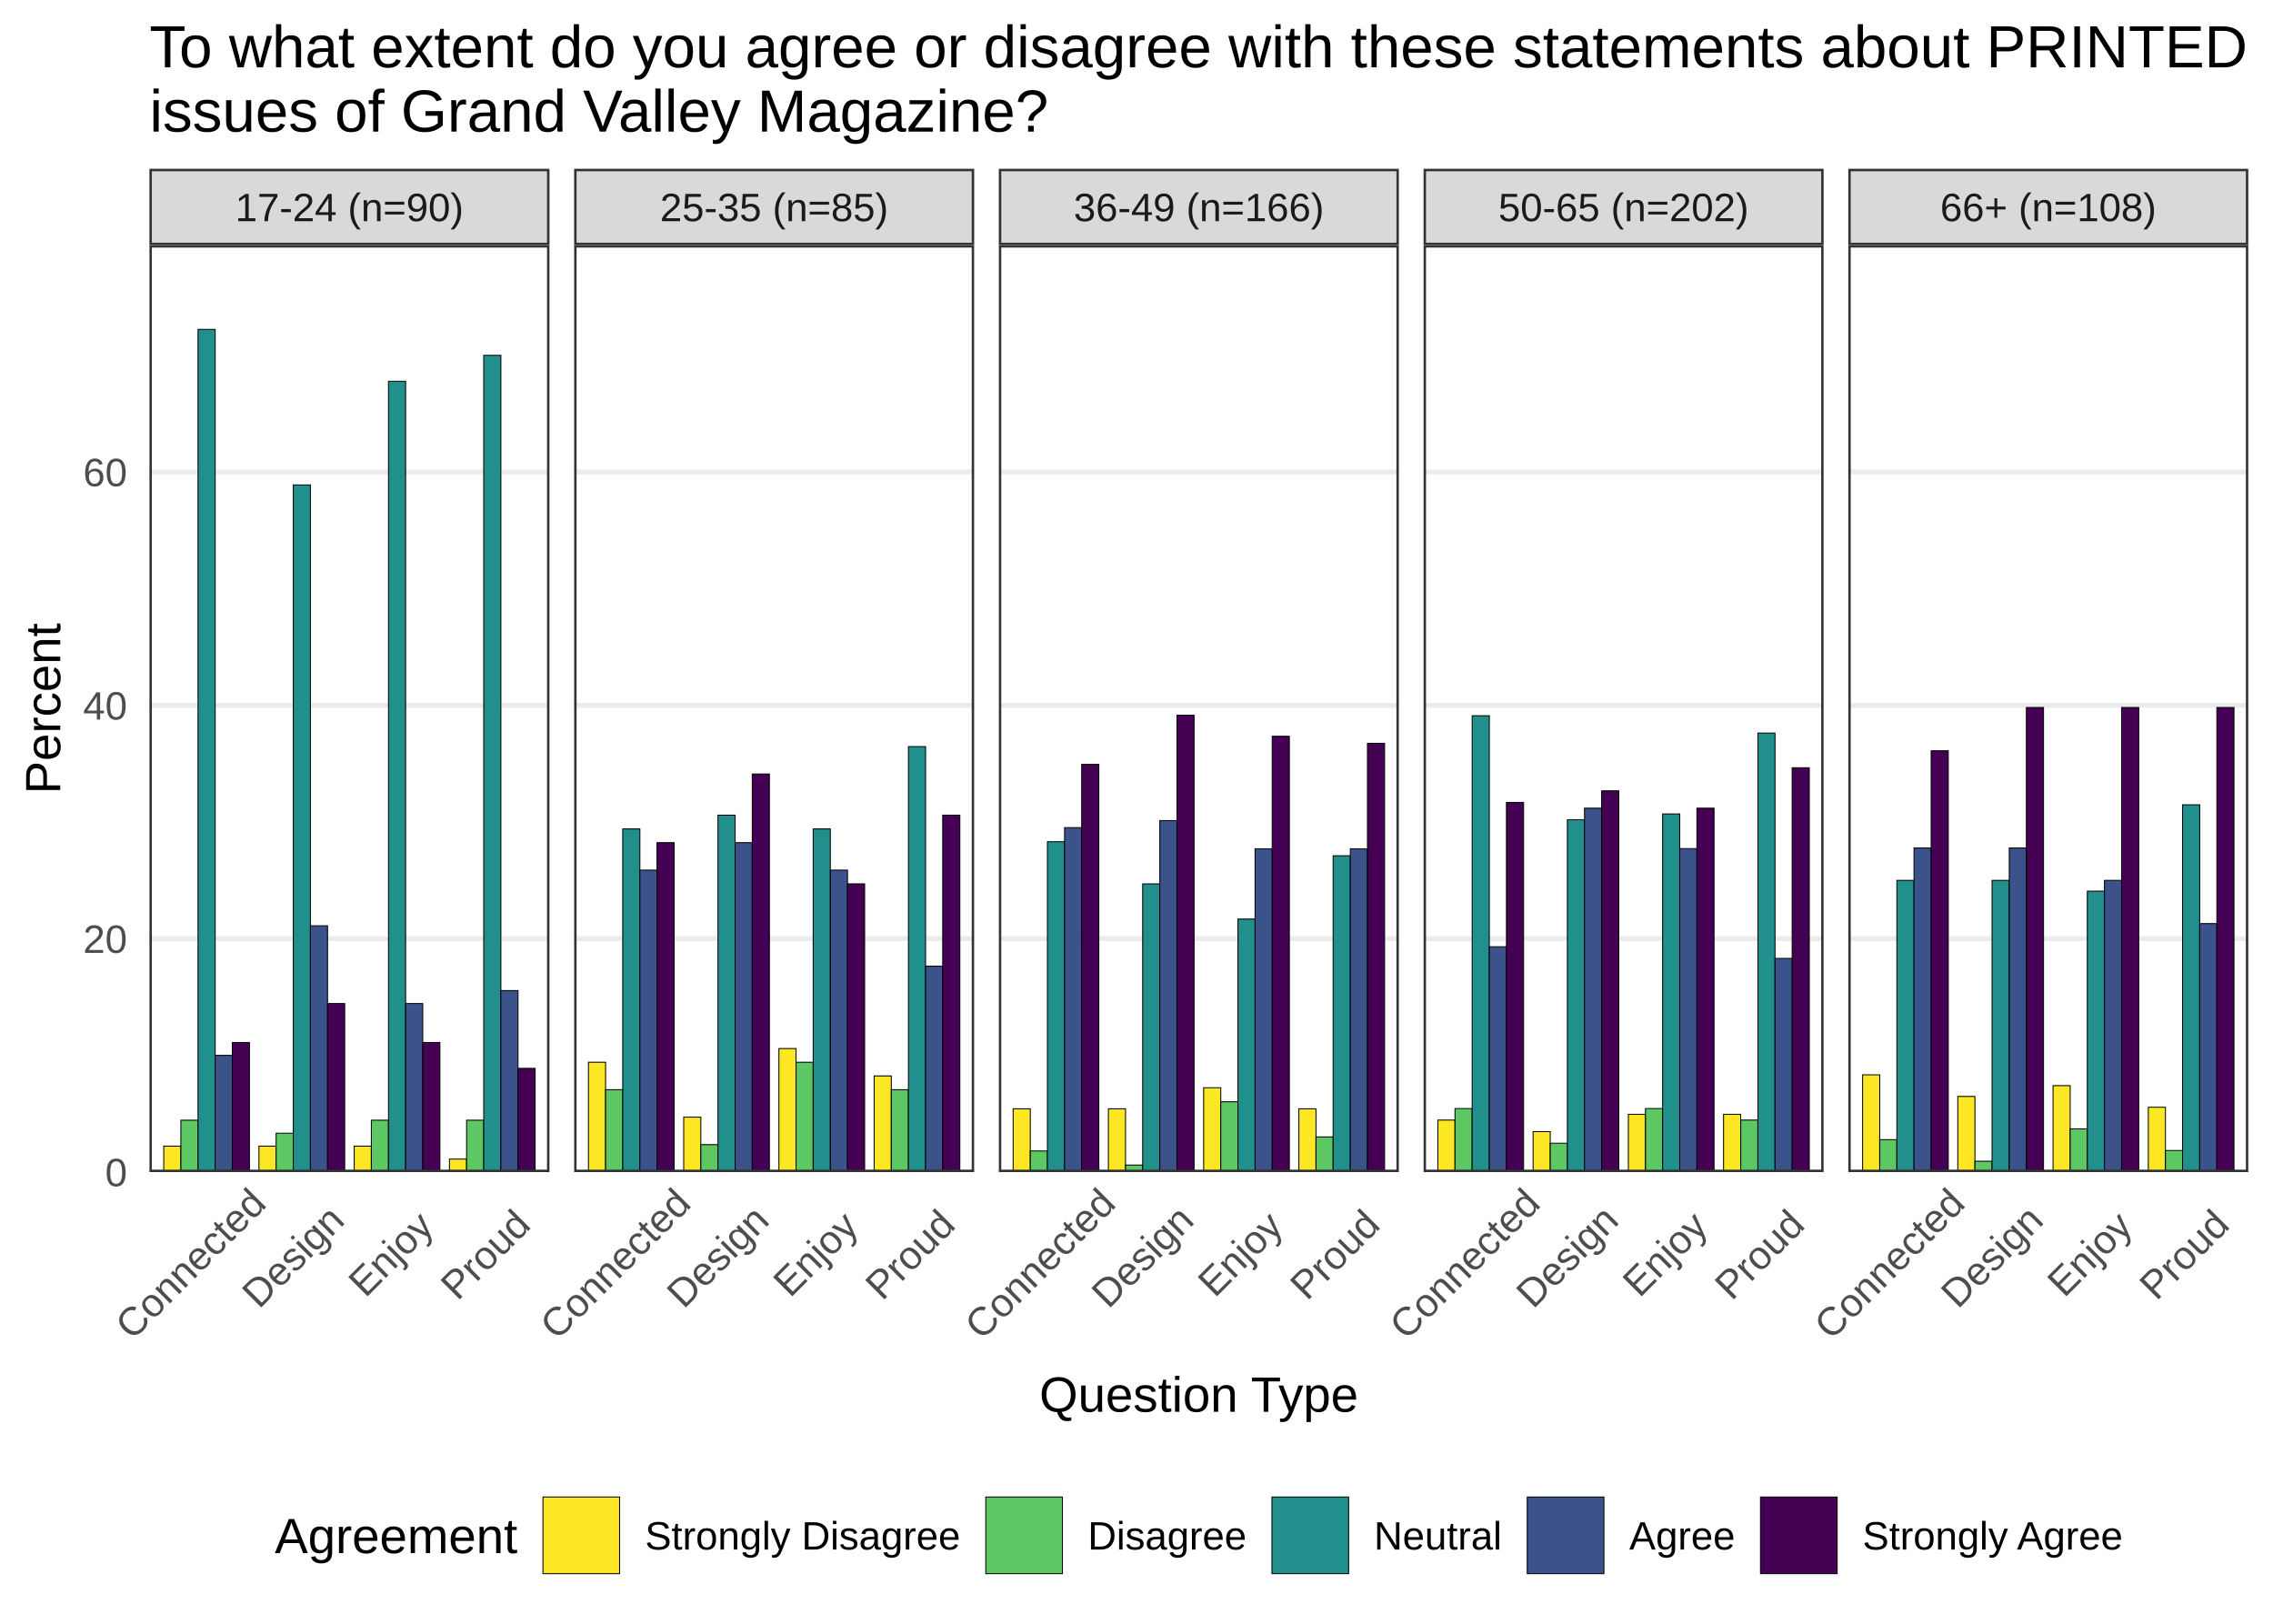
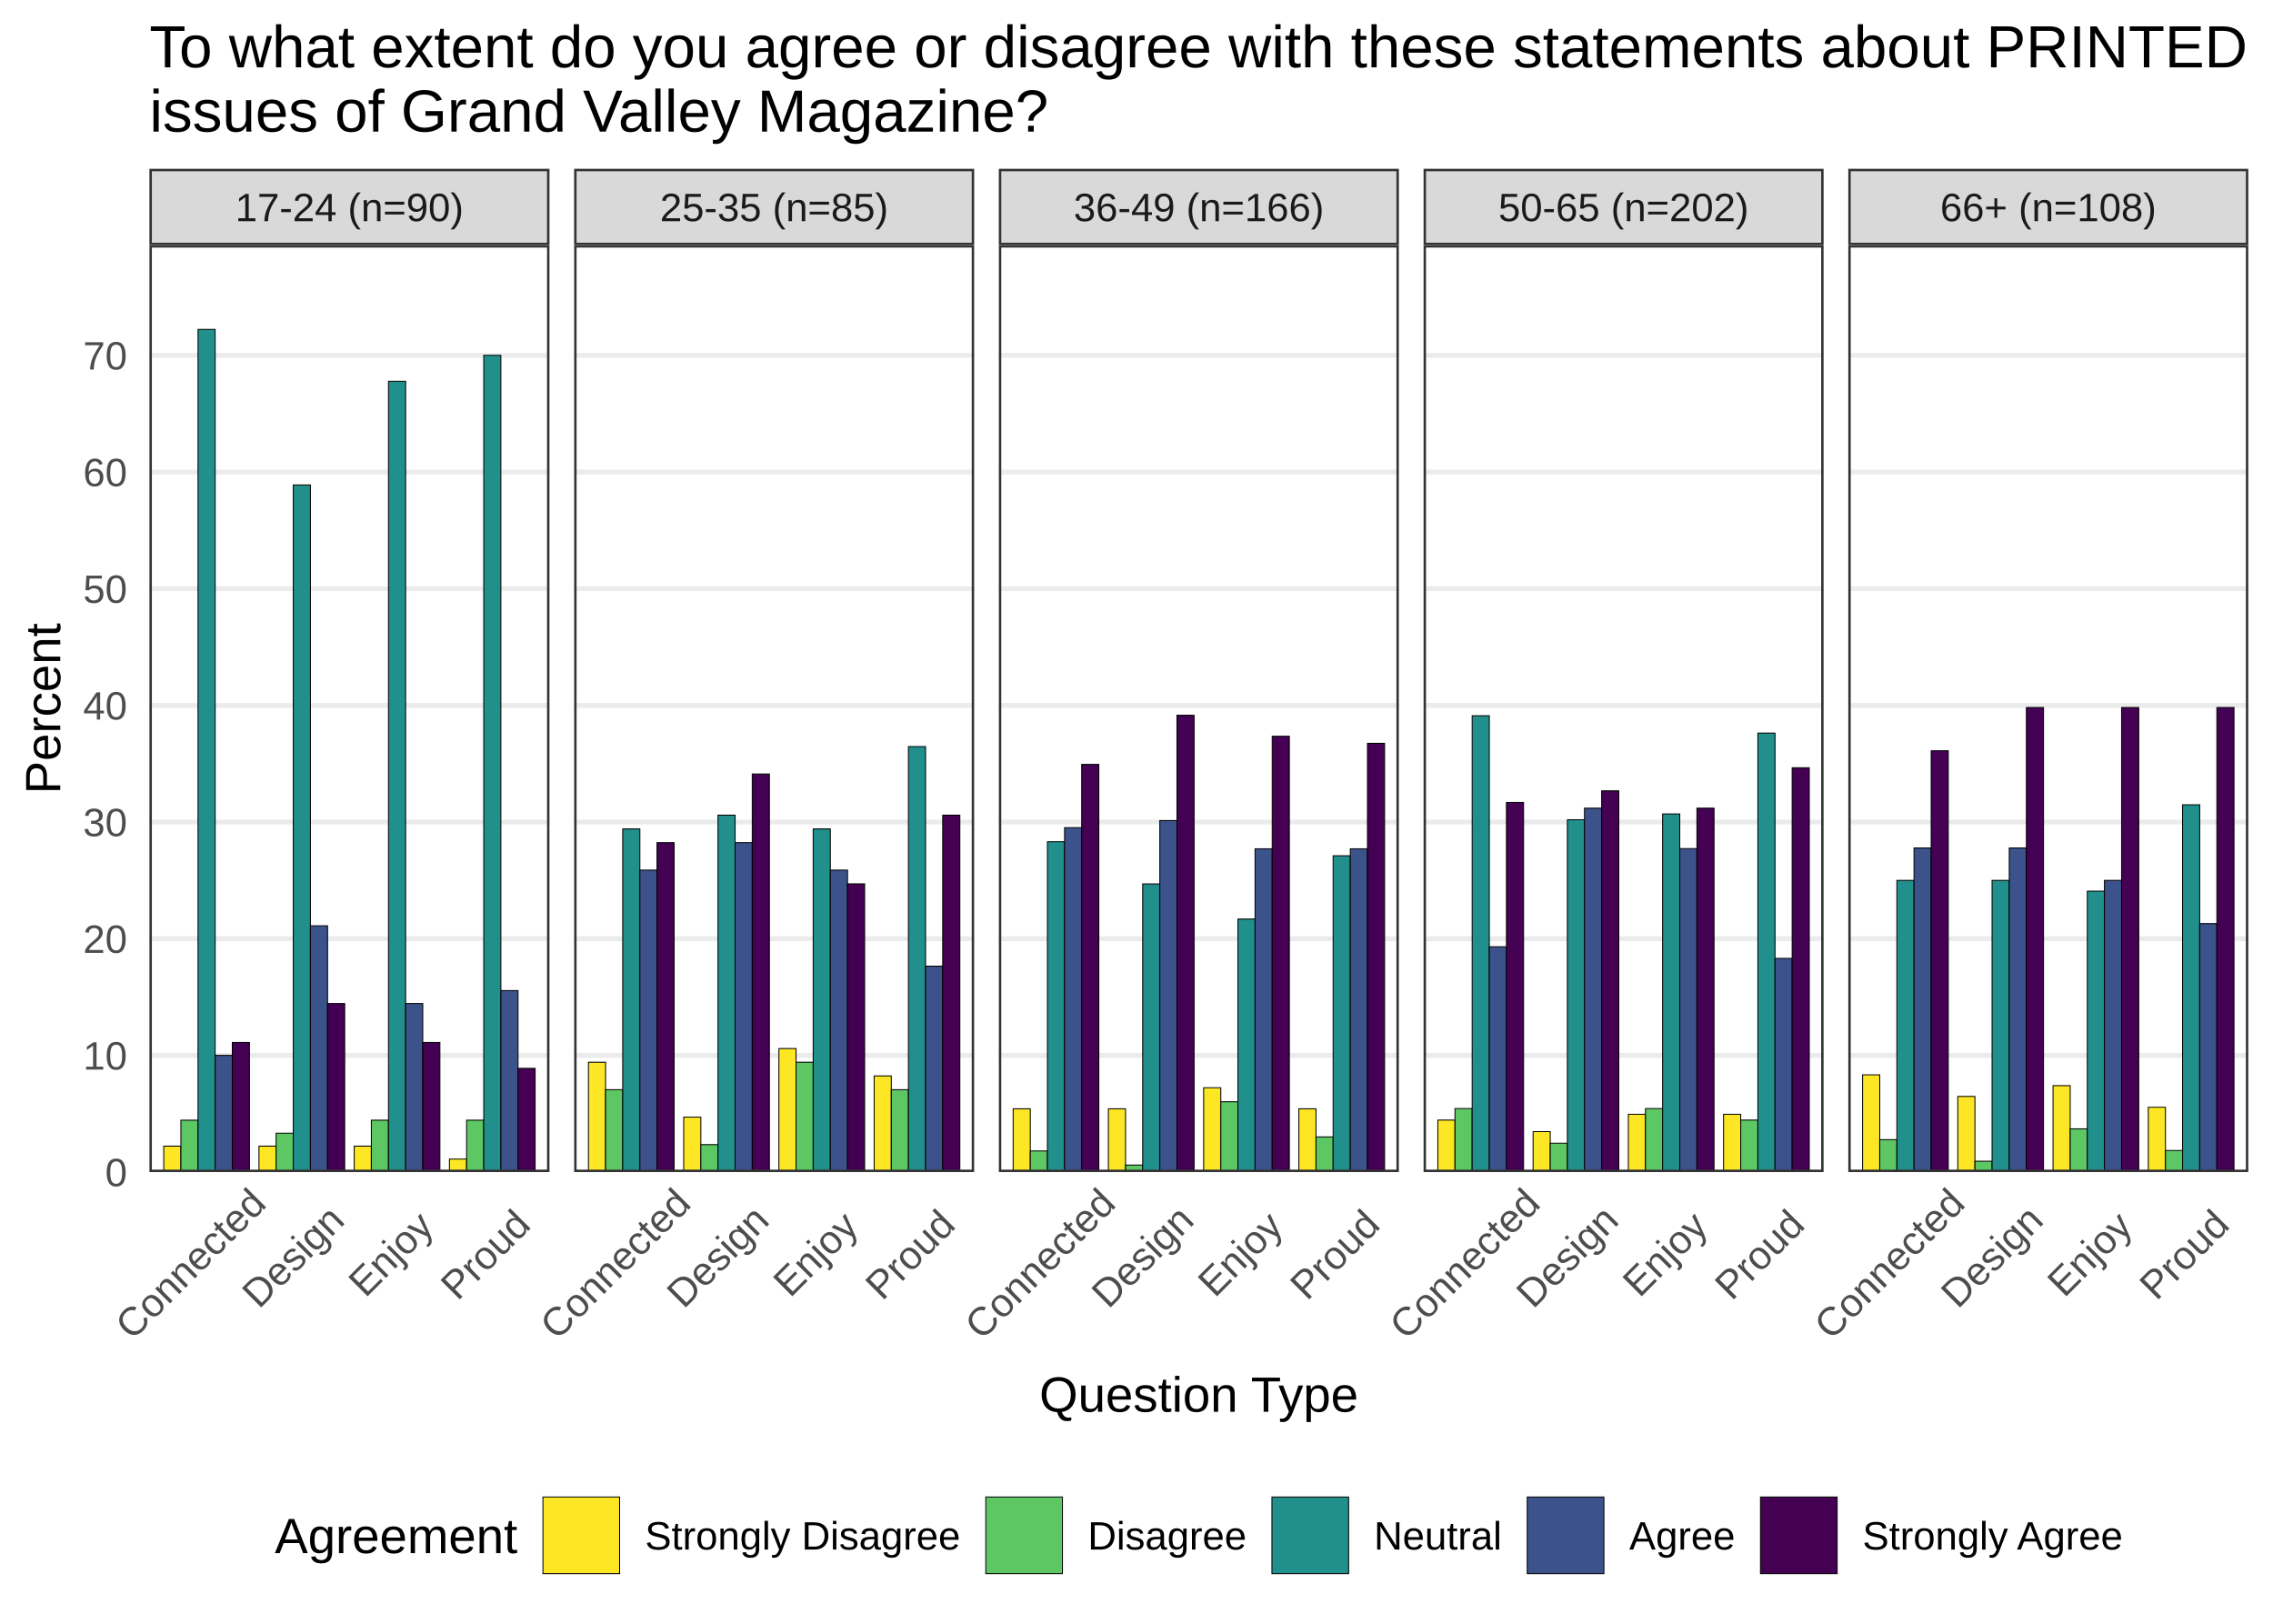
<svg xmlns="http://www.w3.org/2000/svg" class="svglite" width="504.00pt" height="360.00pt" viewBox="0 0 504.00 360.00">
  <defs>
    <style type="text/css">
    .svglite line, .svglite polyline, .svglite polygon, .svglite path, .svglite rect, .svglite circle {
      fill: none;
      stroke: #000000;
      stroke-linecap: round;
      stroke-linejoin: round;
      stroke-miterlimit: 10.00;
    }
    .svglite text {
      white-space: pre;
    }
  </style>
  </defs>
  <rect width="100%" height="100%" style="stroke: none; fill: #FFFFFF;" />
  <defs>
    <clipPath id="cpMC4wMHw1MDQuMDB8MC4wMHwzNjAuMDA=">
      <rect x="0.00" y="0.00" width="504.00" height="360.00" />
    </clipPath>
  </defs>
  <g clip-path="url(#cpMC4wMHw1MDQuMDB8MC4wMHwzNjAuMDA=)">
    <rect x="0" y="0.00" width="504.00" height="360.00" style="stroke-width: 1.07; stroke: #FFFFFF; fill: #FFFFFF;" />
  </g>
  <defs>
    <clipPath id="cpMzMuMTR8MTIxLjgzfDU0LjM1fDI1OS44Ng==">
      <rect x="33.14" y="54.35" width="88.69" height="205.51" />
    </clipPath>
  </defs>
  <g clip-path="url(#cpMzMuMTR8MTIxLjgzfDU0LjM1fDI1OS44Ng==)">
    <rect x="33.14" y="54.35" width="88.69" height="205.51" style="stroke-width: 1.07; stroke: none; fill: #FFFFFF;" />
    <polyline points="33.14,259.86 121.83,259.86 " style="stroke-width: 1.07; stroke: #EBEBEB; stroke-linecap: butt;" />
+     <polyline points="33.14,233.99 121.83,233.99 " style="stroke-width: 1.07; stroke: #EBEBEB; stroke-linecap: butt;" />
    <polyline points="33.14,208.12 121.83,208.12 " style="stroke-width: 1.07; stroke: #EBEBEB; stroke-linecap: butt;" />
+     <polyline points="33.14,182.25 121.83,182.25 " style="stroke-width: 1.07; stroke: #EBEBEB; stroke-linecap: butt;" />
    <polyline points="33.14,156.39 121.83,156.39 " style="stroke-width: 1.07; stroke: #EBEBEB; stroke-linecap: butt;" />
+     <polyline points="33.14,130.52 121.83,130.52 " style="stroke-width: 1.07; stroke: #EBEBEB; stroke-linecap: butt;" />
    <polyline points="33.14,104.65 121.83,104.65 " style="stroke-width: 1.07; stroke: #EBEBEB; stroke-linecap: butt;" />
+     <polyline points="33.14,78.78 121.83,78.78 " style="stroke-width: 1.07; stroke: #EBEBEB; stroke-linecap: butt;" />
    <rect x="36.31" y="254.11" width="3.80" height="5.75" style="stroke-width: 0.21; stroke-linecap: butt; stroke-linejoin: miter; fill: #FDE725;" />
    <rect x="40.11" y="248.36" width="3.80" height="11.50" style="stroke-width: 0.21; stroke-linecap: butt; stroke-linejoin: miter; fill: #5DC863;" />
    <rect x="43.91" y="73.03" width="3.80" height="186.82" style="stroke-width: 0.21; stroke-linecap: butt; stroke-linejoin: miter; fill: #21908C;" />
    <rect x="47.71" y="233.99" width="3.80" height="25.87" style="stroke-width: 0.21; stroke-linecap: butt; stroke-linejoin: miter; fill: #3B528B;" />
    <rect x="51.51" y="231.12" width="3.80" height="28.74" style="stroke-width: 0.21; stroke-linecap: butt; stroke-linejoin: miter; fill: #440154;" />
    <rect x="57.42" y="254.11" width="3.80" height="5.75" style="stroke-width: 0.21; stroke-linecap: butt; stroke-linejoin: miter; fill: #FDE725;" />
    <rect x="61.22" y="251.24" width="3.80" height="8.62" style="stroke-width: 0.21; stroke-linecap: butt; stroke-linejoin: miter; fill: #5DC863;" />
    <rect x="65.03" y="107.52" width="3.80" height="152.33" style="stroke-width: 0.21; stroke-linecap: butt; stroke-linejoin: miter; fill: #21908C;" />
    <rect x="68.83" y="205.25" width="3.80" height="54.61" style="stroke-width: 0.21; stroke-linecap: butt; stroke-linejoin: miter; fill: #3B528B;" />
    <rect x="72.63" y="222.49" width="3.80" height="37.36" style="stroke-width: 0.21; stroke-linecap: butt; stroke-linejoin: miter; fill: #440154;" />
    <rect x="78.54" y="254.11" width="3.80" height="5.75" style="stroke-width: 0.21; stroke-linecap: butt; stroke-linejoin: miter; fill: #FDE725;" />
    <rect x="82.34" y="248.36" width="3.80" height="11.50" style="stroke-width: 0.21; stroke-linecap: butt; stroke-linejoin: miter; fill: #5DC863;" />
    <rect x="86.14" y="84.53" width="3.80" height="175.33" style="stroke-width: 0.21; stroke-linecap: butt; stroke-linejoin: miter; fill: #21908C;" />
    <rect x="89.94" y="222.49" width="3.80" height="37.36" style="stroke-width: 0.21; stroke-linecap: butt; stroke-linejoin: miter; fill: #3B528B;" />
    <rect x="93.74" y="231.12" width="3.80" height="28.74" style="stroke-width: 0.21; stroke-linecap: butt; stroke-linejoin: miter; fill: #440154;" />
    <rect x="99.66" y="256.98" width="3.80" height="2.87" style="stroke-width: 0.21; stroke-linecap: butt; stroke-linejoin: miter; fill: #FDE725;" />
    <rect x="103.46" y="248.36" width="3.80" height="11.50" style="stroke-width: 0.21; stroke-linecap: butt; stroke-linejoin: miter; fill: #5DC863;" />
    <rect x="107.26" y="78.78" width="3.80" height="181.08" style="stroke-width: 0.21; stroke-linecap: butt; stroke-linejoin: miter; fill: #21908C;" />
    <rect x="111.06" y="219.62" width="3.80" height="40.24" style="stroke-width: 0.21; stroke-linecap: butt; stroke-linejoin: miter; fill: #3B528B;" />
    <rect x="114.86" y="236.86" width="3.80" height="22.99" style="stroke-width: 0.21; stroke-linecap: butt; stroke-linejoin: miter; fill: #440154;" />
    <rect x="33.14" y="54.35" width="88.69" height="205.51" style="stroke-width: 1.07; stroke: #333333;" />
  </g>
  <g clip-path="url(#cpMC4wMHw1MDQuMDB8MC4wMHwzNjAuMDA=)">
</g>
  <defs>
    <clipPath id="cpMTI3LjMxfDIxNi4wMHw1NC4zNXwyNTkuODY=">
      <rect x="127.31" y="54.35" width="88.69" height="205.51" />
    </clipPath>
  </defs>
  <g clip-path="url(#cpMTI3LjMxfDIxNi4wMHw1NC4zNXwyNTkuODY=)">
    <rect x="127.31" y="54.35" width="88.69" height="205.51" style="stroke-width: 1.07; stroke: none; fill: #FFFFFF;" />
    <polyline points="127.31,259.86 216.00,259.86 " style="stroke-width: 1.07; stroke: #EBEBEB; stroke-linecap: butt;" />
+     <polyline points="127.31,233.99 216.00,233.99 " style="stroke-width: 1.07; stroke: #EBEBEB; stroke-linecap: butt;" />
    <polyline points="127.31,208.12 216.00,208.12 " style="stroke-width: 1.07; stroke: #EBEBEB; stroke-linecap: butt;" />
+     <polyline points="127.31,182.25 216.00,182.25 " style="stroke-width: 1.07; stroke: #EBEBEB; stroke-linecap: butt;" />
    <polyline points="127.31,156.39 216.00,156.39 " style="stroke-width: 1.07; stroke: #EBEBEB; stroke-linecap: butt;" />
+     <polyline points="127.31,130.52 216.00,130.52 " style="stroke-width: 1.07; stroke: #EBEBEB; stroke-linecap: butt;" />
    <polyline points="127.31,104.65 216.00,104.65 " style="stroke-width: 1.07; stroke: #EBEBEB; stroke-linecap: butt;" />
+     <polyline points="127.31,78.78 216.00,78.78 " style="stroke-width: 1.07; stroke: #EBEBEB; stroke-linecap: butt;" />
    <rect x="130.48" y="235.51" width="3.80" height="24.35" style="stroke-width: 0.21; stroke-linecap: butt; stroke-linejoin: miter; fill: #FDE725;" />
    <rect x="134.28" y="241.60" width="3.80" height="18.26" style="stroke-width: 0.21; stroke-linecap: butt; stroke-linejoin: miter; fill: #5DC863;" />
    <rect x="138.08" y="183.78" width="3.80" height="76.08" style="stroke-width: 0.21; stroke-linecap: butt; stroke-linejoin: miter; fill: #21908C;" />
    <rect x="141.88" y="192.91" width="3.80" height="66.95" style="stroke-width: 0.21; stroke-linecap: butt; stroke-linejoin: miter; fill: #3B528B;" />
    <rect x="145.68" y="186.82" width="3.80" height="73.04" style="stroke-width: 0.21; stroke-linecap: butt; stroke-linejoin: miter; fill: #440154;" />
    <rect x="151.60" y="247.68" width="3.80" height="12.17" style="stroke-width: 0.21; stroke-linecap: butt; stroke-linejoin: miter; fill: #FDE725;" />
    <rect x="155.40" y="253.77" width="3.80" height="6.09" style="stroke-width: 0.21; stroke-linecap: butt; stroke-linejoin: miter; fill: #5DC863;" />
    <rect x="159.20" y="180.73" width="3.80" height="79.13" style="stroke-width: 0.21; stroke-linecap: butt; stroke-linejoin: miter; fill: #21908C;" />
    <rect x="163.00" y="186.82" width="3.80" height="73.04" style="stroke-width: 0.21; stroke-linecap: butt; stroke-linejoin: miter; fill: #3B528B;" />
    <rect x="166.80" y="171.60" width="3.80" height="88.26" style="stroke-width: 0.21; stroke-linecap: butt; stroke-linejoin: miter; fill: #440154;" />
    <rect x="172.71" y="232.47" width="3.80" height="27.39" style="stroke-width: 0.21; stroke-linecap: butt; stroke-linejoin: miter; fill: #FDE725;" />
    <rect x="176.51" y="235.51" width="3.80" height="24.35" style="stroke-width: 0.21; stroke-linecap: butt; stroke-linejoin: miter; fill: #5DC863;" />
    <rect x="180.31" y="183.78" width="3.80" height="76.08" style="stroke-width: 0.21; stroke-linecap: butt; stroke-linejoin: miter; fill: #21908C;" />
    <rect x="184.12" y="192.91" width="3.80" height="66.95" style="stroke-width: 0.21; stroke-linecap: butt; stroke-linejoin: miter; fill: #3B528B;" />
    <rect x="187.92" y="195.95" width="3.80" height="63.91" style="stroke-width: 0.21; stroke-linecap: butt; stroke-linejoin: miter; fill: #440154;" />
    <rect x="193.83" y="238.55" width="3.80" height="21.30" style="stroke-width: 0.21; stroke-linecap: butt; stroke-linejoin: miter; fill: #FDE725;" />
    <rect x="197.63" y="241.60" width="3.80" height="18.26" style="stroke-width: 0.21; stroke-linecap: butt; stroke-linejoin: miter; fill: #5DC863;" />
    <rect x="201.43" y="165.52" width="3.80" height="94.34" style="stroke-width: 0.21; stroke-linecap: butt; stroke-linejoin: miter; fill: #21908C;" />
    <rect x="205.23" y="214.21" width="3.80" height="45.65" style="stroke-width: 0.21; stroke-linecap: butt; stroke-linejoin: miter; fill: #3B528B;" />
    <rect x="209.03" y="180.73" width="3.80" height="79.13" style="stroke-width: 0.21; stroke-linecap: butt; stroke-linejoin: miter; fill: #440154;" />
    <rect x="127.31" y="54.35" width="88.69" height="205.51" style="stroke-width: 1.07; stroke: #333333;" />
  </g>
  <g clip-path="url(#cpMC4wMHw1MDQuMDB8MC4wMHwzNjAuMDA=)">
</g>
  <defs>
    <clipPath id="cpMjIxLjQ4fDMxMC4xOHw1NC4zNXwyNTkuODY=">
      <rect x="221.48" y="54.35" width="88.69" height="205.51" />
    </clipPath>
  </defs>
  <g clip-path="url(#cpMjIxLjQ4fDMxMC4xOHw1NC4zNXwyNTkuODY=)">
    <rect x="221.48" y="54.35" width="88.69" height="205.51" style="stroke-width: 1.07; stroke: none; fill: #FFFFFF;" />
    <polyline points="221.48,259.86 310.18,259.86 " style="stroke-width: 1.07; stroke: #EBEBEB; stroke-linecap: butt;" />
+     <polyline points="221.48,233.99 310.18,233.99 " style="stroke-width: 1.07; stroke: #EBEBEB; stroke-linecap: butt;" />
    <polyline points="221.48,208.12 310.18,208.12 " style="stroke-width: 1.07; stroke: #EBEBEB; stroke-linecap: butt;" />
+     <polyline points="221.48,182.25 310.18,182.25 " style="stroke-width: 1.07; stroke: #EBEBEB; stroke-linecap: butt;" />
    <polyline points="221.48,156.39 310.18,156.39 " style="stroke-width: 1.07; stroke: #EBEBEB; stroke-linecap: butt;" />
+     <polyline points="221.48,130.52 310.18,130.52 " style="stroke-width: 1.07; stroke: #EBEBEB; stroke-linecap: butt;" />
    <polyline points="221.48,104.65 310.18,104.65 " style="stroke-width: 1.07; stroke: #EBEBEB; stroke-linecap: butt;" />
+     <polyline points="221.48,78.78 310.18,78.78 " style="stroke-width: 1.07; stroke: #EBEBEB; stroke-linecap: butt;" />
    <rect x="224.65" y="245.83" width="3.80" height="14.02" style="stroke-width: 0.21; stroke-linecap: butt; stroke-linejoin: miter; fill: #FDE725;" />
    <rect x="228.45" y="255.18" width="3.80" height="4.67" style="stroke-width: 0.21; stroke-linecap: butt; stroke-linejoin: miter; fill: #5DC863;" />
    <rect x="232.25" y="186.62" width="3.80" height="73.24" style="stroke-width: 0.21; stroke-linecap: butt; stroke-linejoin: miter; fill: #21908C;" />
    <rect x="236.05" y="183.50" width="3.80" height="76.36" style="stroke-width: 0.21; stroke-linecap: butt; stroke-linejoin: miter; fill: #3B528B;" />
    <rect x="239.85" y="169.48" width="3.80" height="90.38" style="stroke-width: 0.21; stroke-linecap: butt; stroke-linejoin: miter; fill: #440154;" />
    <rect x="245.77" y="245.83" width="3.80" height="14.02" style="stroke-width: 0.21; stroke-linecap: butt; stroke-linejoin: miter; fill: #FDE725;" />
    <rect x="249.57" y="258.30" width="3.80" height="1.56" style="stroke-width: 0.21; stroke-linecap: butt; stroke-linejoin: miter; fill: #5DC863;" />
    <rect x="253.37" y="195.97" width="3.80" height="63.89" style="stroke-width: 0.21; stroke-linecap: butt; stroke-linejoin: miter; fill: #21908C;" />
    <rect x="257.17" y="181.94" width="3.80" height="77.92" style="stroke-width: 0.21; stroke-linecap: butt; stroke-linejoin: miter; fill: #3B528B;" />
    <rect x="260.97" y="158.57" width="3.80" height="101.29" style="stroke-width: 0.21; stroke-linecap: butt; stroke-linejoin: miter; fill: #440154;" />
    <rect x="266.89" y="241.16" width="3.80" height="18.70" style="stroke-width: 0.21; stroke-linecap: butt; stroke-linejoin: miter; fill: #FDE725;" />
    <rect x="270.69" y="244.27" width="3.80" height="15.58" style="stroke-width: 0.21; stroke-linecap: butt; stroke-linejoin: miter; fill: #5DC863;" />
    <rect x="274.49" y="203.76" width="3.80" height="56.10" style="stroke-width: 0.21; stroke-linecap: butt; stroke-linejoin: miter; fill: #21908C;" />
    <rect x="278.29" y="188.18" width="3.80" height="71.68" style="stroke-width: 0.21; stroke-linecap: butt; stroke-linejoin: miter; fill: #3B528B;" />
    <rect x="282.09" y="163.24" width="3.80" height="96.62" style="stroke-width: 0.21; stroke-linecap: butt; stroke-linejoin: miter; fill: #440154;" />
    <rect x="288.00" y="245.83" width="3.80" height="14.02" style="stroke-width: 0.21; stroke-linecap: butt; stroke-linejoin: miter; fill: #FDE725;" />
    <rect x="291.80" y="252.07" width="3.80" height="7.79" style="stroke-width: 0.21; stroke-linecap: butt; stroke-linejoin: miter; fill: #5DC863;" />
    <rect x="295.60" y="189.73" width="3.80" height="70.12" style="stroke-width: 0.21; stroke-linecap: butt; stroke-linejoin: miter; fill: #21908C;" />
    <rect x="299.41" y="188.18" width="3.80" height="71.68" style="stroke-width: 0.21; stroke-linecap: butt; stroke-linejoin: miter; fill: #3B528B;" />
    <rect x="303.21" y="164.80" width="3.80" height="95.06" style="stroke-width: 0.21; stroke-linecap: butt; stroke-linejoin: miter; fill: #440154;" />
    <rect x="221.48" y="54.35" width="88.69" height="205.51" style="stroke-width: 1.07; stroke: #333333;" />
  </g>
  <g clip-path="url(#cpMC4wMHw1MDQuMDB8MC4wMHwzNjAuMDA=)">
</g>
  <defs>
    <clipPath id="cpMzE1LjY2fDQwNC4zNXw1NC4zNXwyNTkuODY=">
      <rect x="315.66" y="54.35" width="88.69" height="205.51" />
    </clipPath>
  </defs>
  <g clip-path="url(#cpMzE1LjY2fDQwNC4zNXw1NC4zNXwyNTkuODY=)">
    <rect x="315.66" y="54.35" width="88.69" height="205.51" style="stroke-width: 1.07; stroke: none; fill: #FFFFFF;" />
    <polyline points="315.66,259.86 404.35,259.86 " style="stroke-width: 1.07; stroke: #EBEBEB; stroke-linecap: butt;" />
+     <polyline points="315.66,233.99 404.35,233.99 " style="stroke-width: 1.07; stroke: #EBEBEB; stroke-linecap: butt;" />
    <polyline points="315.66,208.12 404.35,208.12 " style="stroke-width: 1.07; stroke: #EBEBEB; stroke-linecap: butt;" />
+     <polyline points="315.66,182.25 404.35,182.25 " style="stroke-width: 1.07; stroke: #EBEBEB; stroke-linecap: butt;" />
    <polyline points="315.66,156.39 404.35,156.39 " style="stroke-width: 1.07; stroke: #EBEBEB; stroke-linecap: butt;" />
+     <polyline points="315.66,130.52 404.35,130.52 " style="stroke-width: 1.07; stroke: #EBEBEB; stroke-linecap: butt;" />
    <polyline points="315.66,104.65 404.35,104.65 " style="stroke-width: 1.07; stroke: #EBEBEB; stroke-linecap: butt;" />
+     <polyline points="315.66,78.78 404.35,78.78 " style="stroke-width: 1.07; stroke: #EBEBEB; stroke-linecap: butt;" />
    <rect x="318.82" y="248.33" width="3.80" height="11.53" style="stroke-width: 0.21; stroke-linecap: butt; stroke-linejoin: miter; fill: #FDE725;" />
    <rect x="322.62" y="245.77" width="3.80" height="14.09" style="stroke-width: 0.21; stroke-linecap: butt; stroke-linejoin: miter; fill: #5DC863;" />
    <rect x="326.43" y="158.69" width="3.80" height="101.17" style="stroke-width: 0.21; stroke-linecap: butt; stroke-linejoin: miter; fill: #21908C;" />
    <rect x="330.23" y="209.91" width="3.80" height="49.94" style="stroke-width: 0.21; stroke-linecap: butt; stroke-linejoin: miter; fill: #3B528B;" />
    <rect x="334.03" y="177.90" width="3.80" height="81.96" style="stroke-width: 0.21; stroke-linecap: butt; stroke-linejoin: miter; fill: #440154;" />
    <rect x="339.94" y="250.89" width="3.80" height="8.96" style="stroke-width: 0.21; stroke-linecap: butt; stroke-linejoin: miter; fill: #FDE725;" />
    <rect x="343.74" y="253.46" width="3.80" height="6.40" style="stroke-width: 0.21; stroke-linecap: butt; stroke-linejoin: miter; fill: #5DC863;" />
    <rect x="347.54" y="181.74" width="3.80" height="78.12" style="stroke-width: 0.21; stroke-linecap: butt; stroke-linejoin: miter; fill: #21908C;" />
    <rect x="351.34" y="179.18" width="3.80" height="80.68" style="stroke-width: 0.21; stroke-linecap: butt; stroke-linejoin: miter; fill: #3B528B;" />
    <rect x="355.14" y="175.34" width="3.80" height="84.52" style="stroke-width: 0.21; stroke-linecap: butt; stroke-linejoin: miter; fill: #440154;" />
    <rect x="361.06" y="247.05" width="3.80" height="12.81" style="stroke-width: 0.21; stroke-linecap: butt; stroke-linejoin: miter; fill: #FDE725;" />
    <rect x="364.86" y="245.77" width="3.80" height="14.09" style="stroke-width: 0.21; stroke-linecap: butt; stroke-linejoin: miter; fill: #5DC863;" />
    <rect x="368.66" y="180.46" width="3.80" height="79.40" style="stroke-width: 0.21; stroke-linecap: butt; stroke-linejoin: miter; fill: #21908C;" />
    <rect x="372.46" y="188.14" width="3.80" height="71.71" style="stroke-width: 0.21; stroke-linecap: butt; stroke-linejoin: miter; fill: #3B528B;" />
    <rect x="376.26" y="179.18" width="3.80" height="80.68" style="stroke-width: 0.21; stroke-linecap: butt; stroke-linejoin: miter; fill: #440154;" />
    <rect x="382.17" y="247.05" width="3.80" height="12.81" style="stroke-width: 0.21; stroke-linecap: butt; stroke-linejoin: miter; fill: #FDE725;" />
    <rect x="385.98" y="248.33" width="3.80" height="11.53" style="stroke-width: 0.21; stroke-linecap: butt; stroke-linejoin: miter; fill: #5DC863;" />
    <rect x="389.78" y="162.53" width="3.80" height="97.33" style="stroke-width: 0.21; stroke-linecap: butt; stroke-linejoin: miter; fill: #21908C;" />
    <rect x="393.58" y="212.48" width="3.80" height="47.38" style="stroke-width: 0.21; stroke-linecap: butt; stroke-linejoin: miter; fill: #3B528B;" />
    <rect x="397.38" y="170.22" width="3.80" height="89.64" style="stroke-width: 0.21; stroke-linecap: butt; stroke-linejoin: miter; fill: #440154;" />
    <rect x="315.66" y="54.35" width="88.69" height="205.51" style="stroke-width: 1.07; stroke: #333333;" />
  </g>
  <g clip-path="url(#cpMC4wMHw1MDQuMDB8MC4wMHwzNjAuMDA=)">
</g>
  <defs>
    <clipPath id="cpNDA5LjgzfDQ5OC41Mnw1NC4zNXwyNTkuODY=">
      <rect x="409.83" y="54.35" width="88.69" height="205.51" />
    </clipPath>
  </defs>
  <g clip-path="url(#cpNDA5LjgzfDQ5OC41Mnw1NC4zNXwyNTkuODY=)">
    <rect x="409.83" y="54.35" width="88.69" height="205.51" style="stroke-width: 1.07; stroke: none; fill: #FFFFFF;" />
    <polyline points="409.83,259.86 498.52,259.86 " style="stroke-width: 1.07; stroke: #EBEBEB; stroke-linecap: butt;" />
+     <polyline points="409.83,233.99 498.52,233.99 " style="stroke-width: 1.07; stroke: #EBEBEB; stroke-linecap: butt;" />
    <polyline points="409.83,208.12 498.52,208.12 " style="stroke-width: 1.07; stroke: #EBEBEB; stroke-linecap: butt;" />
+     <polyline points="409.83,182.25 498.52,182.25 " style="stroke-width: 1.07; stroke: #EBEBEB; stroke-linecap: butt;" />
    <polyline points="409.83,156.39 498.52,156.39 " style="stroke-width: 1.07; stroke: #EBEBEB; stroke-linecap: butt;" />
+     <polyline points="409.83,130.52 498.52,130.52 " style="stroke-width: 1.07; stroke: #EBEBEB; stroke-linecap: butt;" />
    <polyline points="409.83,104.65 498.52,104.65 " style="stroke-width: 1.07; stroke: #EBEBEB; stroke-linecap: butt;" />
+     <polyline points="409.83,78.78 498.52,78.78 " style="stroke-width: 1.07; stroke: #EBEBEB; stroke-linecap: butt;" />
    <rect x="413.00" y="238.30" width="3.80" height="21.56" style="stroke-width: 0.21; stroke-linecap: butt; stroke-linejoin: miter; fill: #FDE725;" />
    <rect x="416.80" y="252.67" width="3.80" height="7.19" style="stroke-width: 0.21; stroke-linecap: butt; stroke-linejoin: miter; fill: #5DC863;" />
    <rect x="420.60" y="195.19" width="3.80" height="64.67" style="stroke-width: 0.21; stroke-linecap: butt; stroke-linejoin: miter; fill: #21908C;" />
    <rect x="424.40" y="188.00" width="3.80" height="71.86" style="stroke-width: 0.21; stroke-linecap: butt; stroke-linejoin: miter; fill: #3B528B;" />
    <rect x="428.20" y="166.45" width="3.80" height="93.41" style="stroke-width: 0.21; stroke-linecap: butt; stroke-linejoin: miter; fill: #440154;" />
    <rect x="434.11" y="243.09" width="3.80" height="16.77" style="stroke-width: 0.21; stroke-linecap: butt; stroke-linejoin: miter; fill: #FDE725;" />
    <rect x="437.91" y="257.46" width="3.80" height="2.40" style="stroke-width: 0.21; stroke-linecap: butt; stroke-linejoin: miter; fill: #5DC863;" />
    <rect x="441.71" y="195.19" width="3.80" height="64.67" style="stroke-width: 0.21; stroke-linecap: butt; stroke-linejoin: miter; fill: #21908C;" />
    <rect x="445.52" y="188.00" width="3.80" height="71.86" style="stroke-width: 0.21; stroke-linecap: butt; stroke-linejoin: miter; fill: #3B528B;" />
    <rect x="449.32" y="156.86" width="3.80" height="102.99" style="stroke-width: 0.21; stroke-linecap: butt; stroke-linejoin: miter; fill: #440154;" />
    <rect x="455.23" y="240.70" width="3.80" height="19.16" style="stroke-width: 0.21; stroke-linecap: butt; stroke-linejoin: miter; fill: #FDE725;" />
    <rect x="459.03" y="250.28" width="3.80" height="9.58" style="stroke-width: 0.21; stroke-linecap: butt; stroke-linejoin: miter; fill: #5DC863;" />
    <rect x="462.83" y="197.58" width="3.80" height="62.27" style="stroke-width: 0.21; stroke-linecap: butt; stroke-linejoin: miter; fill: #21908C;" />
    <rect x="466.63" y="195.19" width="3.80" height="64.67" style="stroke-width: 0.21; stroke-linecap: butt; stroke-linejoin: miter; fill: #3B528B;" />
    <rect x="470.43" y="156.86" width="3.80" height="102.99" style="stroke-width: 0.21; stroke-linecap: butt; stroke-linejoin: miter; fill: #440154;" />
    <rect x="476.35" y="245.49" width="3.80" height="14.37" style="stroke-width: 0.21; stroke-linecap: butt; stroke-linejoin: miter; fill: #FDE725;" />
    <rect x="480.15" y="255.07" width="3.80" height="4.79" style="stroke-width: 0.21; stroke-linecap: butt; stroke-linejoin: miter; fill: #5DC863;" />
    <rect x="483.95" y="178.42" width="3.80" height="81.44" style="stroke-width: 0.21; stroke-linecap: butt; stroke-linejoin: miter; fill: #21908C;" />
    <rect x="487.75" y="204.77" width="3.80" height="55.09" style="stroke-width: 0.21; stroke-linecap: butt; stroke-linejoin: miter; fill: #3B528B;" />
    <rect x="491.55" y="156.86" width="3.80" height="102.99" style="stroke-width: 0.21; stroke-linecap: butt; stroke-linejoin: miter; fill: #440154;" />
    <rect x="409.83" y="54.35" width="88.69" height="205.51" style="stroke-width: 1.07; stroke: #333333;" />
  </g>
  <g clip-path="url(#cpMC4wMHw1MDQuMDB8MC4wMHwzNjAuMDA=)">
</g>
  <defs>
    <clipPath id="cpMzMuMTR8MTIxLjgzfDM3LjQzfDU0LjM1">
      <rect x="33.14" y="37.43" width="88.69" height="16.92" />
    </clipPath>
  </defs>
  <g clip-path="url(#cpMzMuMTR8MTIxLjgzfDM3LjQzfDU0LjM1)">
    <rect x="33.14" y="37.43" width="88.69" height="16.92" style="stroke-width: 1.07; stroke: #333333; fill: #D9D9D9;" />
    <text x="77.48" y="49.04" text-anchor="middle" style="font-size: 8.80px;fill: #1A1A1A; font-family: &quot;Arial&quot;;" textLength="50.65px" lengthAdjust="spacingAndGlyphs">17-24 (n=90)</text>
  </g>
  <g clip-path="url(#cpMC4wMHw1MDQuMDB8MC4wMHwzNjAuMDA=)">
</g>
  <defs>
    <clipPath id="cpMTI3LjMxfDIxNi4wMHwzNy40M3w1NC4zNQ==">
      <rect x="127.31" y="37.43" width="88.69" height="16.92" />
    </clipPath>
  </defs>
  <g clip-path="url(#cpMTI3LjMxfDIxNi4wMHwzNy40M3w1NC4zNQ==)">
    <rect x="127.31" y="37.43" width="88.69" height="16.92" style="stroke-width: 1.07; stroke: #333333; fill: #D9D9D9;" />
    <text x="171.66" y="49.04" text-anchor="middle" style="font-size: 8.80px;fill: #1A1A1A; font-family: &quot;Arial&quot;;" textLength="50.65px" lengthAdjust="spacingAndGlyphs">25-35 (n=85)</text>
  </g>
  <g clip-path="url(#cpMC4wMHw1MDQuMDB8MC4wMHwzNjAuMDA=)">
</g>
  <defs>
    <clipPath id="cpMjIxLjQ4fDMxMC4xOHwzNy40M3w1NC4zNQ==">
      <rect x="221.48" y="37.43" width="88.69" height="16.92" />
    </clipPath>
  </defs>
  <g clip-path="url(#cpMjIxLjQ4fDMxMC4xOHwzNy40M3w1NC4zNQ==)">
    <rect x="221.48" y="37.43" width="88.69" height="16.92" style="stroke-width: 1.07; stroke: #333333; fill: #D9D9D9;" />
    <text x="265.83" y="49.04" text-anchor="middle" style="font-size: 8.80px;fill: #1A1A1A; font-family: &quot;Arial&quot;;" textLength="55.55px" lengthAdjust="spacingAndGlyphs">36-49 (n=166)</text>
  </g>
  <g clip-path="url(#cpMC4wMHw1MDQuMDB8MC4wMHwzNjAuMDA=)">
</g>
  <defs>
    <clipPath id="cpMzE1LjY2fDQwNC4zNXwzNy40M3w1NC4zNQ==">
      <rect x="315.66" y="37.43" width="88.69" height="16.92" />
    </clipPath>
  </defs>
  <g clip-path="url(#cpMzE1LjY2fDQwNC4zNXwzNy40M3w1NC4zNQ==)">
    <rect x="315.66" y="37.43" width="88.69" height="16.92" style="stroke-width: 1.07; stroke: #333333; fill: #D9D9D9;" />
    <text x="360.00" y="49.04" text-anchor="middle" style="font-size: 8.80px;fill: #1A1A1A; font-family: &quot;Arial&quot;;" textLength="55.55px" lengthAdjust="spacingAndGlyphs">50-65 (n=202)</text>
  </g>
  <g clip-path="url(#cpMC4wMHw1MDQuMDB8MC4wMHwzNjAuMDA=)">
</g>
  <defs>
    <clipPath id="cpNDA5LjgzfDQ5OC41MnwzNy40M3w1NC4zNQ==">
      <rect x="409.83" y="37.43" width="88.69" height="16.92" />
    </clipPath>
  </defs>
  <g clip-path="url(#cpNDA5LjgzfDQ5OC41MnwzNy40M3w1NC4zNQ==)">
    <rect x="409.83" y="37.43" width="88.69" height="16.92" style="stroke-width: 1.07; stroke: #333333; fill: #D9D9D9;" />
    <text x="454.17" y="49.04" text-anchor="middle" style="font-size: 8.80px;fill: #1A1A1A; font-family: &quot;Arial&quot;;" textLength="47.97px" lengthAdjust="spacingAndGlyphs">66+ (n=108)</text>
  </g>
  <g clip-path="url(#cpMC4wMHw1MDQuMDB8MC4wMHwzNjAuMDA=)">
    <text transform="translate(44.37,282.31) rotate(-45)" text-anchor="middle" style="font-size: 8.80px;fill: #4D4D4D; font-family: &quot;Arial&quot;;" textLength="45.02px" lengthAdjust="spacingAndGlyphs">Connected </text>
    <text transform="translate(67.10,280.69) rotate(-45)" text-anchor="middle" style="font-size: 8.80px;fill: #4D4D4D; font-family: &quot;Arial&quot;;" textLength="29.84px" lengthAdjust="spacingAndGlyphs">Design </text>
    <text transform="translate(88.79,280.12) rotate(-45)" text-anchor="middle" style="font-size: 8.80px;fill: #4D4D4D; font-family: &quot;Arial&quot;;" textLength="24.46px" lengthAdjust="spacingAndGlyphs">Enjoy </text>
    <text transform="translate(109.75,280.28) rotate(-45)" text-anchor="middle" style="font-size: 8.80px;fill: #4D4D4D; font-family: &quot;Arial&quot;;" textLength="25.93px" lengthAdjust="spacingAndGlyphs">Proud </text>
    <text transform="translate(138.55,282.31) rotate(-45)" text-anchor="middle" style="font-size: 8.80px;fill: #4D4D4D; font-family: &quot;Arial&quot;;" textLength="45.02px" lengthAdjust="spacingAndGlyphs">Connected </text>
    <text transform="translate(161.27,280.69) rotate(-45)" text-anchor="middle" style="font-size: 8.80px;fill: #4D4D4D; font-family: &quot;Arial&quot;;" textLength="29.84px" lengthAdjust="spacingAndGlyphs">Design </text>
    <text transform="translate(182.96,280.12) rotate(-45)" text-anchor="middle" style="font-size: 8.80px;fill: #4D4D4D; font-family: &quot;Arial&quot;;" textLength="24.46px" lengthAdjust="spacingAndGlyphs">Enjoy </text>
    <text transform="translate(203.92,280.28) rotate(-45)" text-anchor="middle" style="font-size: 8.80px;fill: #4D4D4D; font-family: &quot;Arial&quot;;" textLength="25.93px" lengthAdjust="spacingAndGlyphs">Proud </text>
    <text transform="translate(232.72,282.31) rotate(-45)" text-anchor="middle" style="font-size: 8.80px;fill: #4D4D4D; font-family: &quot;Arial&quot;;" textLength="45.02px" lengthAdjust="spacingAndGlyphs">Connected </text>
    <text transform="translate(255.45,280.69) rotate(-45)" text-anchor="middle" style="font-size: 8.80px;fill: #4D4D4D; font-family: &quot;Arial&quot;;" textLength="29.84px" lengthAdjust="spacingAndGlyphs">Design </text>
    <text transform="translate(277.13,280.12) rotate(-45)" text-anchor="middle" style="font-size: 8.80px;fill: #4D4D4D; font-family: &quot;Arial&quot;;" textLength="24.46px" lengthAdjust="spacingAndGlyphs">Enjoy </text>
    <text transform="translate(298.10,280.28) rotate(-45)" text-anchor="middle" style="font-size: 8.80px;fill: #4D4D4D; font-family: &quot;Arial&quot;;" textLength="25.93px" lengthAdjust="spacingAndGlyphs">Proud </text>
    <text transform="translate(326.89,282.31) rotate(-45)" text-anchor="middle" style="font-size: 8.80px;fill: #4D4D4D; font-family: &quot;Arial&quot;;" textLength="45.02px" lengthAdjust="spacingAndGlyphs">Connected </text>
    <text transform="translate(349.62,280.69) rotate(-45)" text-anchor="middle" style="font-size: 8.80px;fill: #4D4D4D; font-family: &quot;Arial&quot;;" textLength="29.84px" lengthAdjust="spacingAndGlyphs">Design </text>
    <text transform="translate(371.31,280.12) rotate(-45)" text-anchor="middle" style="font-size: 8.80px;fill: #4D4D4D; font-family: &quot;Arial&quot;;" textLength="24.46px" lengthAdjust="spacingAndGlyphs">Enjoy </text>
    <text transform="translate(392.27,280.28) rotate(-45)" text-anchor="middle" style="font-size: 8.80px;fill: #4D4D4D; font-family: &quot;Arial&quot;;" textLength="25.93px" lengthAdjust="spacingAndGlyphs">Proud </text>
    <text transform="translate(421.06,282.31) rotate(-45)" text-anchor="middle" style="font-size: 8.80px;fill: #4D4D4D; font-family: &quot;Arial&quot;;" textLength="45.02px" lengthAdjust="spacingAndGlyphs">Connected </text>
    <text transform="translate(443.79,280.69) rotate(-45)" text-anchor="middle" style="font-size: 8.80px;fill: #4D4D4D; font-family: &quot;Arial&quot;;" textLength="29.84px" lengthAdjust="spacingAndGlyphs">Design </text>
    <text transform="translate(465.48,280.12) rotate(-45)" text-anchor="middle" style="font-size: 8.80px;fill: #4D4D4D; font-family: &quot;Arial&quot;;" textLength="24.46px" lengthAdjust="spacingAndGlyphs">Enjoy </text>
    <text transform="translate(486.44,280.28) rotate(-45)" text-anchor="middle" style="font-size: 8.80px;fill: #4D4D4D; font-family: &quot;Arial&quot;;" textLength="25.93px" lengthAdjust="spacingAndGlyphs">Proud </text>
    <text x="28.21" y="263.01" text-anchor="end" style="font-size: 8.80px;fill: #4D4D4D; font-family: &quot;Arial&quot;;" textLength="4.90px" lengthAdjust="spacingAndGlyphs">0</text>
+     <text x="28.21" y="237.14" text-anchor="end" style="font-size: 8.80px;fill: #4D4D4D; font-family: &quot;Arial&quot;;" textLength="9.79px" lengthAdjust="spacingAndGlyphs">10</text>
    <text x="28.21" y="211.27" text-anchor="end" style="font-size: 8.80px;fill: #4D4D4D; font-family: &quot;Arial&quot;;" textLength="9.79px" lengthAdjust="spacingAndGlyphs">20</text>
+     <text x="28.21" y="185.40" text-anchor="end" style="font-size: 8.80px;fill: #4D4D4D; font-family: &quot;Arial&quot;;" textLength="9.79px" lengthAdjust="spacingAndGlyphs">30</text>
    <text x="28.21" y="159.54" text-anchor="end" style="font-size: 8.80px;fill: #4D4D4D; font-family: &quot;Arial&quot;;" textLength="9.79px" lengthAdjust="spacingAndGlyphs">40</text>
+     <text x="28.21" y="133.67" text-anchor="end" style="font-size: 8.80px;fill: #4D4D4D; font-family: &quot;Arial&quot;;" textLength="9.79px" lengthAdjust="spacingAndGlyphs">50</text>
    <text x="28.21" y="107.80" text-anchor="end" style="font-size: 8.80px;fill: #4D4D4D; font-family: &quot;Arial&quot;;" textLength="9.79px" lengthAdjust="spacingAndGlyphs">60</text>
+     <text x="28.21" y="81.93" text-anchor="end" style="font-size: 8.80px;fill: #4D4D4D; font-family: &quot;Arial&quot;;" textLength="9.79px" lengthAdjust="spacingAndGlyphs">70</text>
    <text x="265.83" y="313.00" text-anchor="middle" style="font-size: 11.00px; font-family: &quot;Arial&quot;;" textLength="70.75px" lengthAdjust="spacingAndGlyphs">Question Type</text>
    <text transform="translate(13.36,157.10) rotate(-90)" text-anchor="middle" style="font-size: 11.00px; font-family: &quot;Arial&quot;;" textLength="37.92px" lengthAdjust="spacingAndGlyphs">Percent</text>
    <rect x="55.46" y="326.28" width="420.74" height="28.24" style="stroke-width: 1.07; stroke: none; fill: #FFFFFF;" />
    <text x="60.94" y="344.34" style="font-size: 11.00px; font-family: &quot;Arial&quot;;" textLength="53.83px" lengthAdjust="spacingAndGlyphs">Agreement</text>
    <rect x="120.25" y="331.76" width="17.28" height="17.28" style="stroke-width: 1.07; stroke: none; fill: #FFFFFF;" />
    <rect x="120.39" y="331.90" width="17.00" height="17.00" style="stroke-width: 0.21; stroke-linecap: butt; stroke-linejoin: miter; fill: #FDE725;" />
    <rect x="218.43" y="331.76" width="17.28" height="17.28" style="stroke-width: 1.07; stroke: none; fill: #FFFFFF;" />
    <rect x="218.58" y="331.90" width="17.00" height="17.00" style="stroke-width: 0.21; stroke-linecap: butt; stroke-linejoin: miter; fill: #5DC863;" />
    <rect x="281.89" y="331.76" width="17.28" height="17.28" style="stroke-width: 1.07; stroke: none; fill: #FFFFFF;" />
    <rect x="282.03" y="331.90" width="17.00" height="17.00" style="stroke-width: 0.21; stroke-linecap: butt; stroke-linejoin: miter; fill: #21908C;" />
    <rect x="338.50" y="331.76" width="17.28" height="17.28" style="stroke-width: 1.07; stroke: none; fill: #FFFFFF;" />
    <rect x="338.64" y="331.90" width="17.00" height="17.00" style="stroke-width: 0.21; stroke-linecap: butt; stroke-linejoin: miter; fill: #3B528B;" />
    <rect x="390.22" y="331.76" width="17.28" height="17.28" style="stroke-width: 1.07; stroke: none; fill: #FFFFFF;" />
    <rect x="390.36" y="331.90" width="17.00" height="17.00" style="stroke-width: 0.21; stroke-linecap: butt; stroke-linejoin: miter; fill: #440154;" />
    <text x="143.01" y="343.55" style="font-size: 8.80px; font-family: &quot;Arial&quot;;" textLength="69.95px" lengthAdjust="spacingAndGlyphs">Strongly Disagree</text>
    <text x="241.19" y="343.55" style="font-size: 8.80px; font-family: &quot;Arial&quot;;" textLength="35.22px" lengthAdjust="spacingAndGlyphs">Disagree</text>
    <text x="304.65" y="343.55" style="font-size: 8.80px; font-family: &quot;Arial&quot;;" textLength="28.37px" lengthAdjust="spacingAndGlyphs">Neutral</text>
    <text x="361.26" y="343.55" style="font-size: 8.80px; font-family: &quot;Arial&quot;;" textLength="23.49px" lengthAdjust="spacingAndGlyphs">Agree</text>
    <text x="412.98" y="343.55" style="font-size: 8.80px; font-family: &quot;Arial&quot;;" textLength="57.74px" lengthAdjust="spacingAndGlyphs">Strongly Agree</text>
    <text x="33.14" y="14.93" style="font-size: 13.20px; font-family: &quot;Arial&quot;;" textLength="468.54px" lengthAdjust="spacingAndGlyphs">To what extent do you agree or disagree with these statements about PRINTED </text>
    <text x="33.14" y="29.18" style="font-size: 13.20px; font-family: &quot;Arial&quot;;" textLength="199.20px" lengthAdjust="spacingAndGlyphs">issues of Grand Valley Magazine?</text>
  </g>
</svg>
